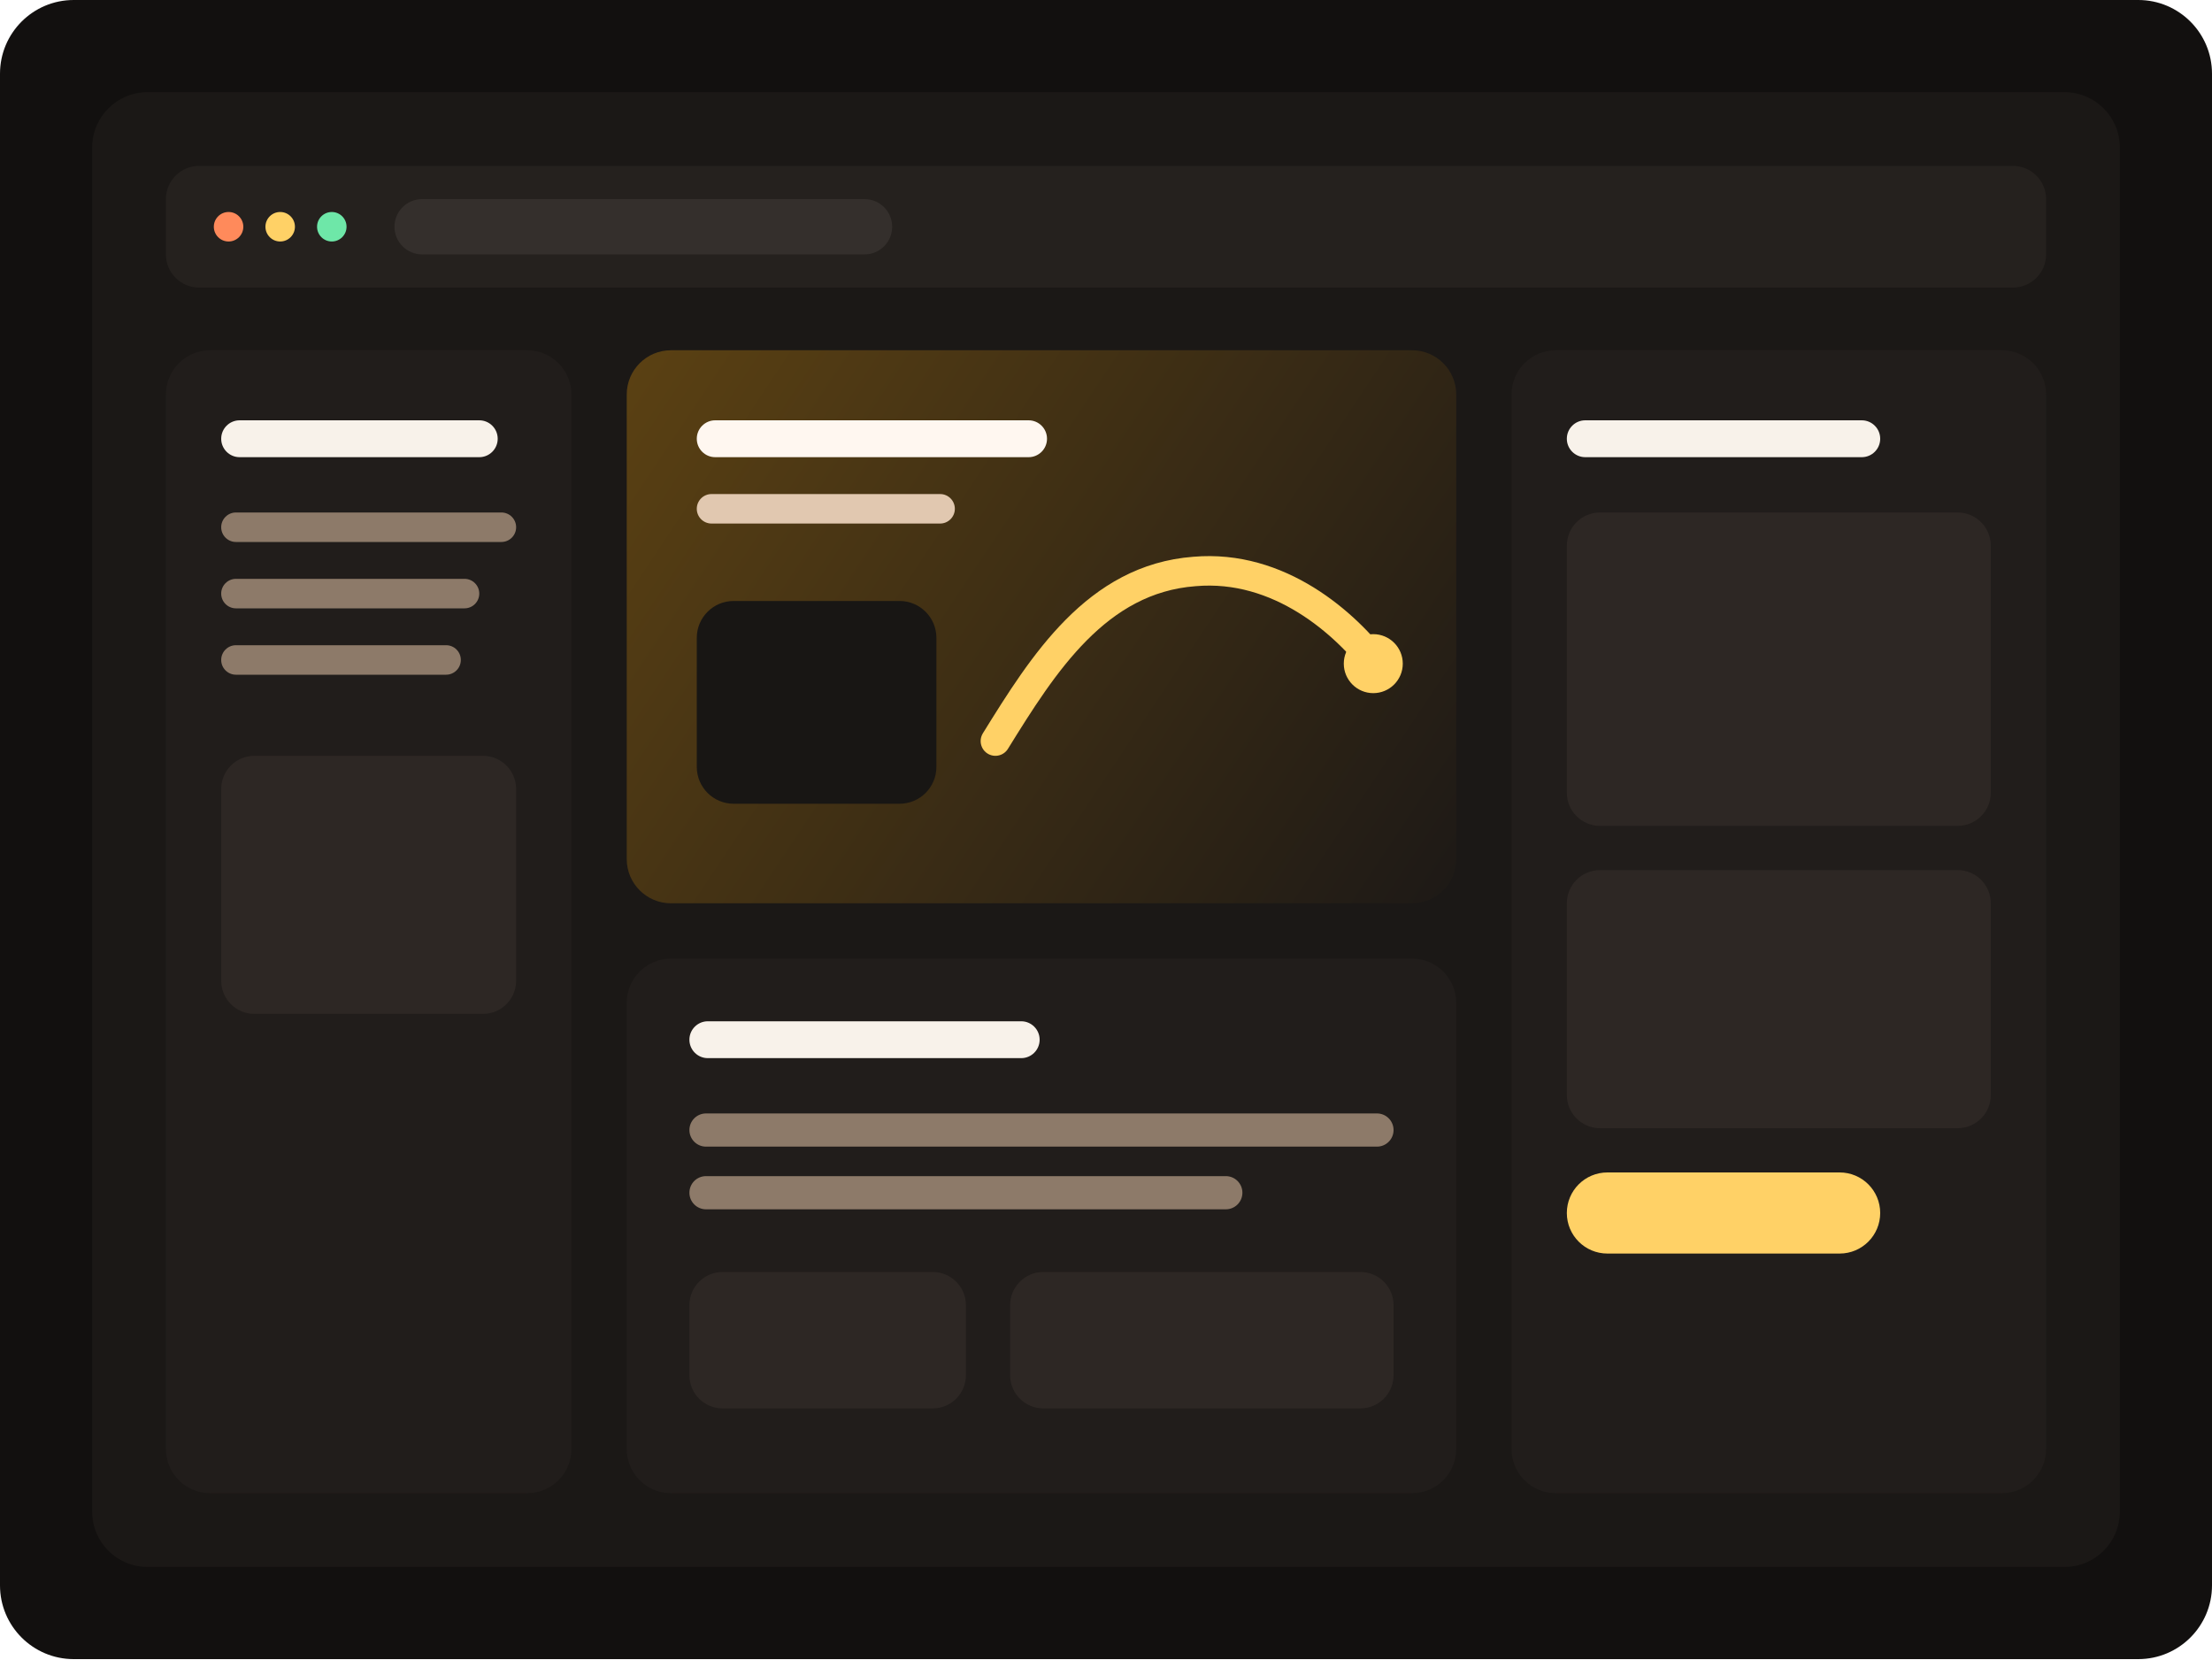
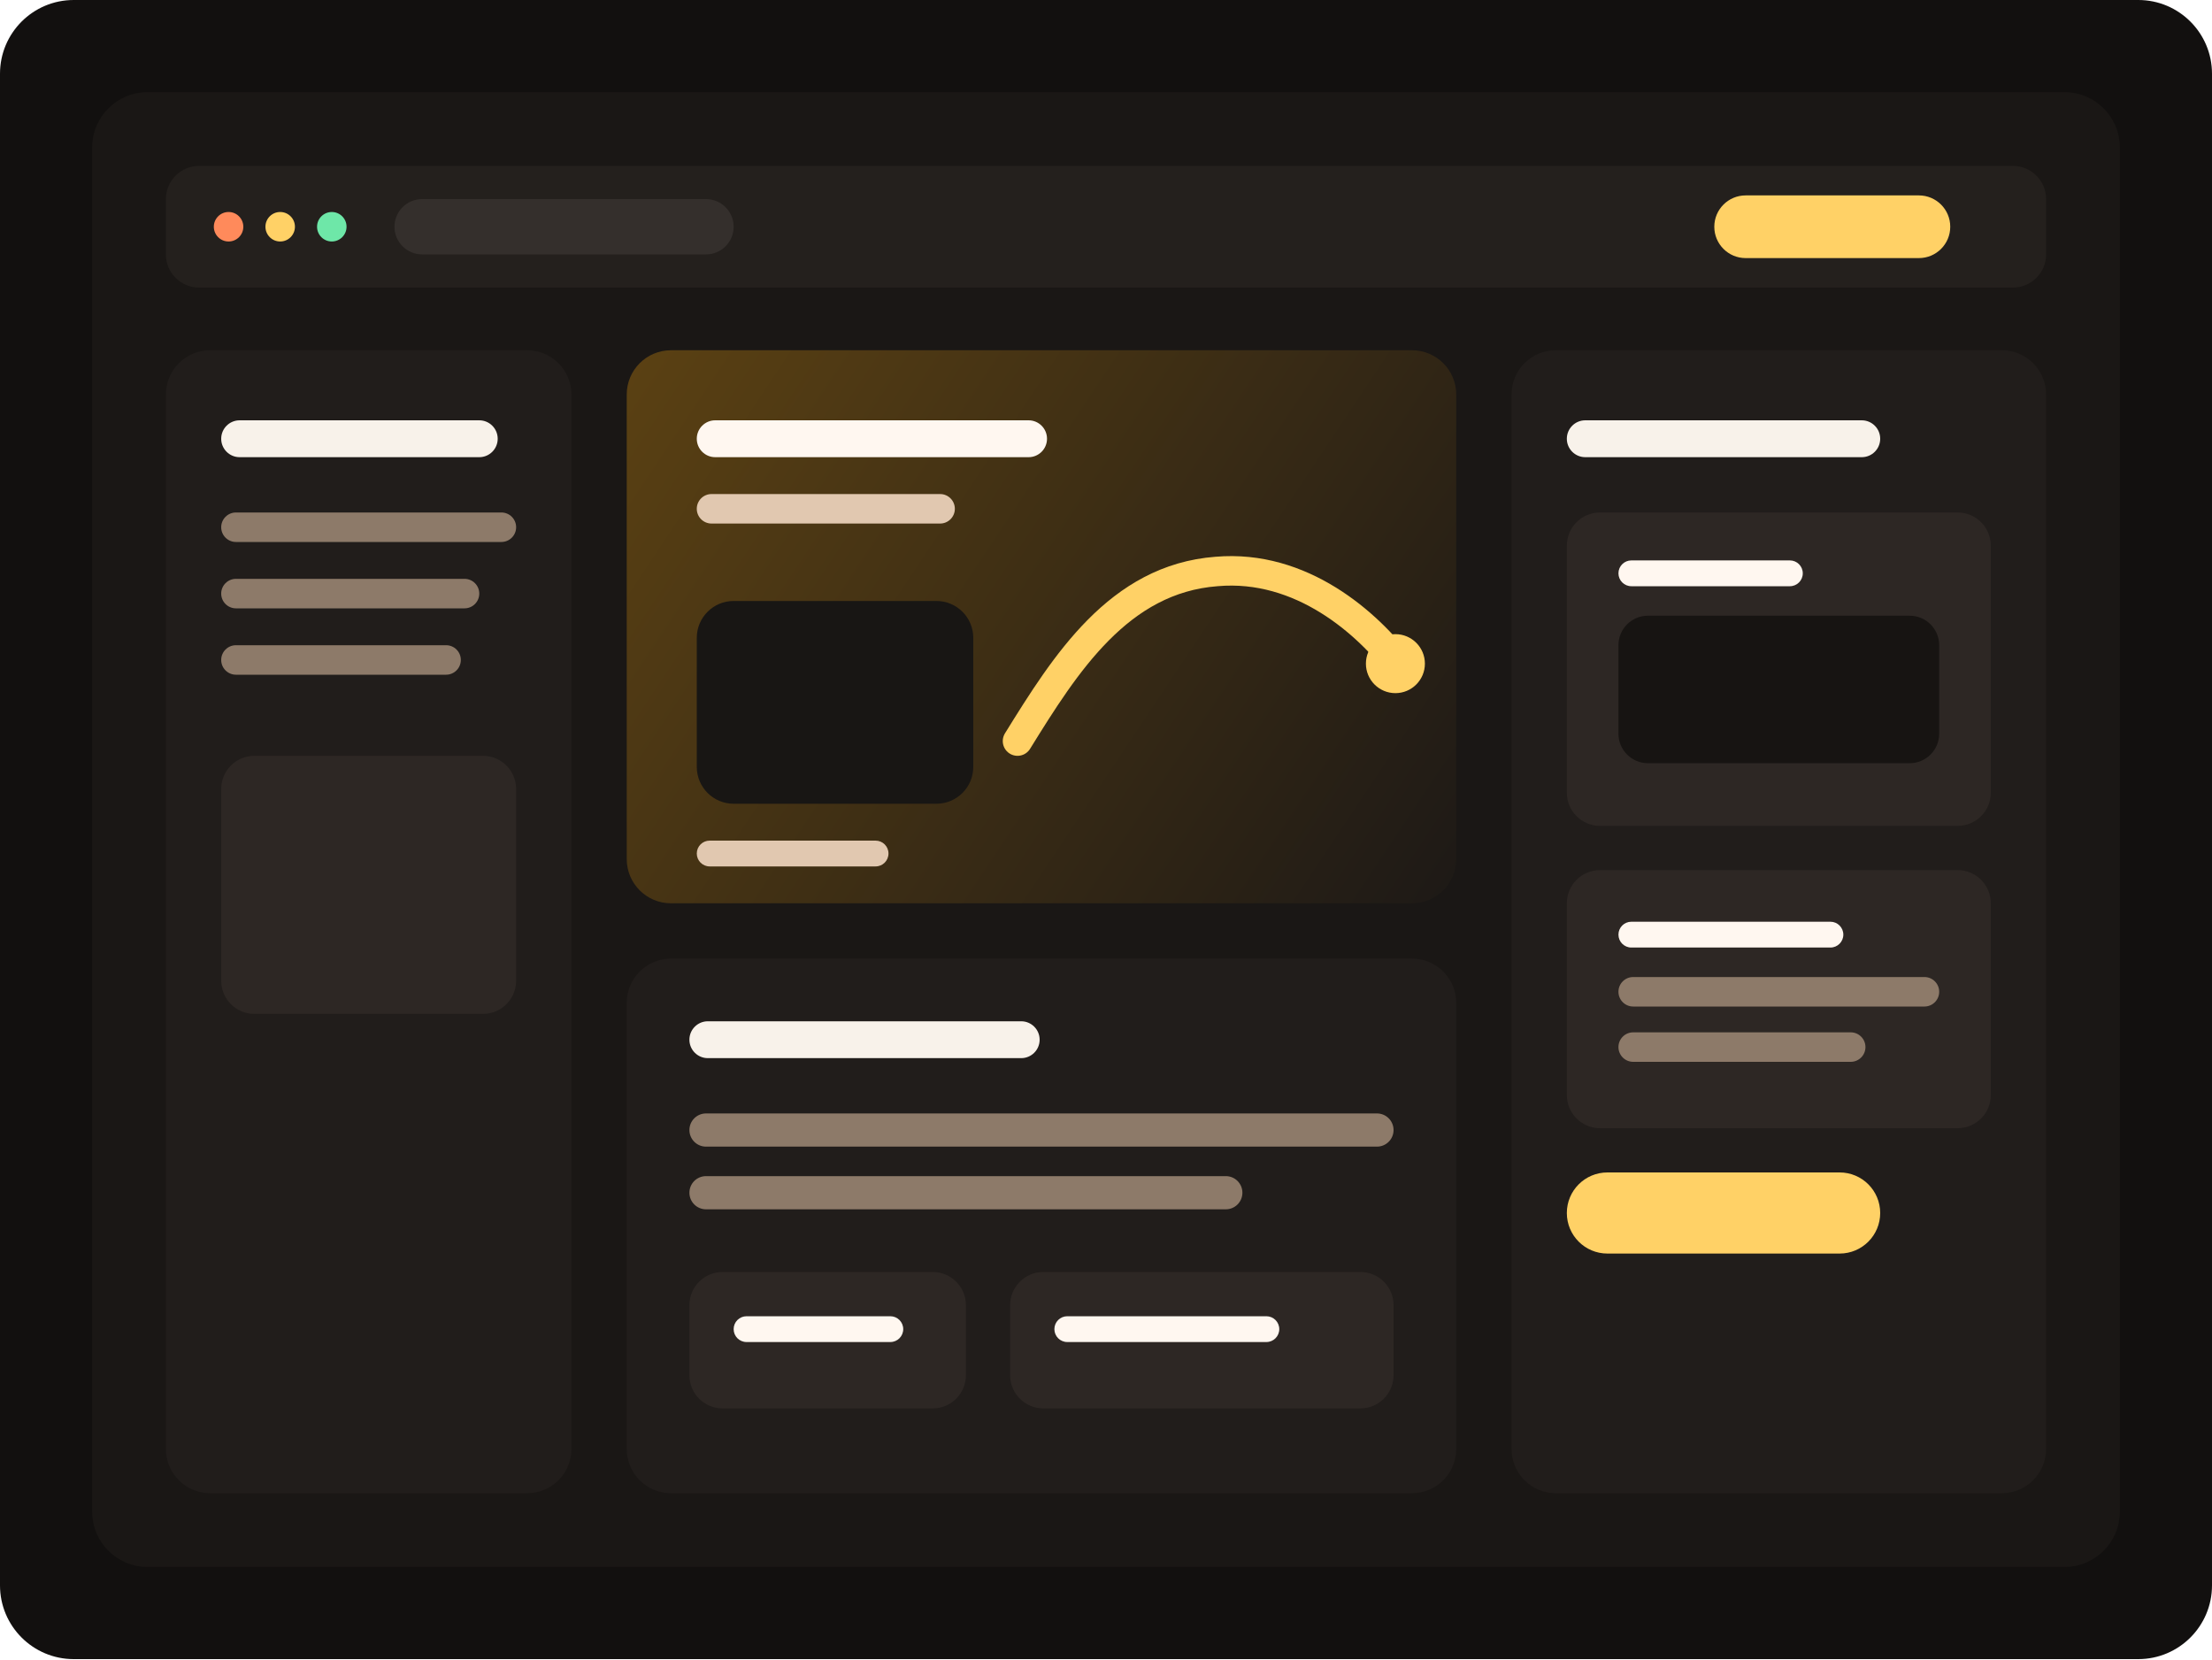
<svg xmlns="http://www.w3.org/2000/svg" width="1200" height="900" viewBox="0 0 1200 900" fill="none">
  <rect width="1200" height="900" rx="40" fill="#12100F" />
-   <rect x="50" y="50" width="1100" height="800" rx="30" fill="#1B1816" />
-   <rect x="90" y="90" width="1020" height="66" rx="18" fill="#25211E" />
+   <rect x="50" y="50" width="1100" height="800" rx="30" fill="#1A1715" />
+   <rect x="90" y="90" width="1020" height="66" rx="18" fill="#24201D" />
  <circle cx="124" cy="123" r="8" fill="#FF8A5B" />
  <circle cx="152" cy="123" r="8" fill="#FFD166" />
  <circle cx="180" cy="123" r="8" fill="#6EE7A8" />
-   <rect x="214" y="108" width="270" height="30" rx="15" fill="#342F2C" />
+   <rect x="214" y="108" width="184" height="30" rx="15" fill="#342F2C" />
+   <rect x="930" y="106" width="128" height="34" rx="17" fill="#FFD166" />
  <rect x="90" y="190" width="220" height="620" rx="24" fill="#211D1B" />
  <rect x="120" y="228" width="150" height="20" rx="10" fill="#F8F2EA" />
  <rect x="120" y="278" width="160" height="16" rx="8" fill="#8D7A69" />
  <rect x="120" y="314" width="140" height="16" rx="8" fill="#8D7A69" />
  <rect x="120" y="350" width="130" height="16" rx="8" fill="#8D7A69" />
  <rect x="120" y="410" width="160" height="140" rx="18" fill="#2D2724" />
  <rect x="340" y="190" width="450" height="300" rx="24" fill="url(#paint0_linear)" />
  <rect x="378" y="228" width="190" height="20" rx="10" fill="#FFF7F0" />
  <rect x="378" y="268" width="140" height="16" rx="8" fill="#E1C8B0" />
-   <rect x="378" y="326" width="130" height="110" rx="20" fill="#181614" />
-   <path d="M540 402C566 360 595 314 648 310C694 306 730 338 748 362" stroke="#FFD166" stroke-width="16" stroke-linecap="round" />
-   <circle cx="745" cy="360" r="16" fill="#FFD166" />
+   <rect x="378" y="326" width="150" height="110" rx="20" fill="#181614" />
+   <path d="M552 402C578 360 607 314 660 310C706 306 742 338 760 362" stroke="#FFD166" stroke-width="16" stroke-linecap="round" />
+   <circle cx="757" cy="360" r="16" fill="#FFD166" />
+   <rect x="378" y="456" width="104" height="14" rx="7" fill="#E1C8B0" />
  <rect x="820" y="190" width="290" height="620" rx="24" fill="#211D1B" />
  <rect x="850" y="228" width="170" height="20" rx="10" fill="#F8F2EA" />
  <rect x="850" y="278" width="230" height="170" rx="18" fill="#2D2724" />
+   <rect x="878" y="304" width="100" height="14" rx="7" fill="#FFF7F0" />
+   <rect x="878" y="334" width="174" height="80" rx="16" fill="#171412" />
  <rect x="850" y="472" width="230" height="140" rx="18" fill="#2D2724" />
+   <rect x="878" y="500" width="122" height="14" rx="7" fill="#FFF7F0" />
+   <rect x="878" y="530" width="174" height="16" rx="8" fill="#8D7A69" />
+   <rect x="878" y="560" width="134" height="16" rx="8" fill="#8D7A69" />
  <rect x="850" y="636" width="170" height="44" rx="22" fill="#FFD166" />
  <rect x="340" y="520" width="450" height="290" rx="24" fill="#211D1B" />
  <rect x="374" y="554" width="190" height="20" rx="10" fill="#F8F2EA" />
  <rect x="374" y="604" width="382" height="18" rx="9" fill="#8D7A69" />
  <rect x="374" y="638" width="300" height="18" rx="9" fill="#8D7A69" />
  <rect x="374" y="690" width="150" height="74" rx="18" fill="#2D2724" />
  <rect x="548" y="690" width="208" height="74" rx="18" fill="#2D2724" />
+   <rect x="398" y="714" width="92" height="14" rx="7" fill="#FFF7F0" />
+   <rect x="572" y="714" width="122" height="14" rx="7" fill="#FFF7F0" />
  <defs>
    <linearGradient id="paint0_linear" x1="340" y1="190" x2="790" y2="490" gradientUnits="userSpaceOnUse">
      <stop stop-color="#5B4113" />
      <stop offset="1" stop-color="#1D1916" />
    </linearGradient>
  </defs>
</svg>
